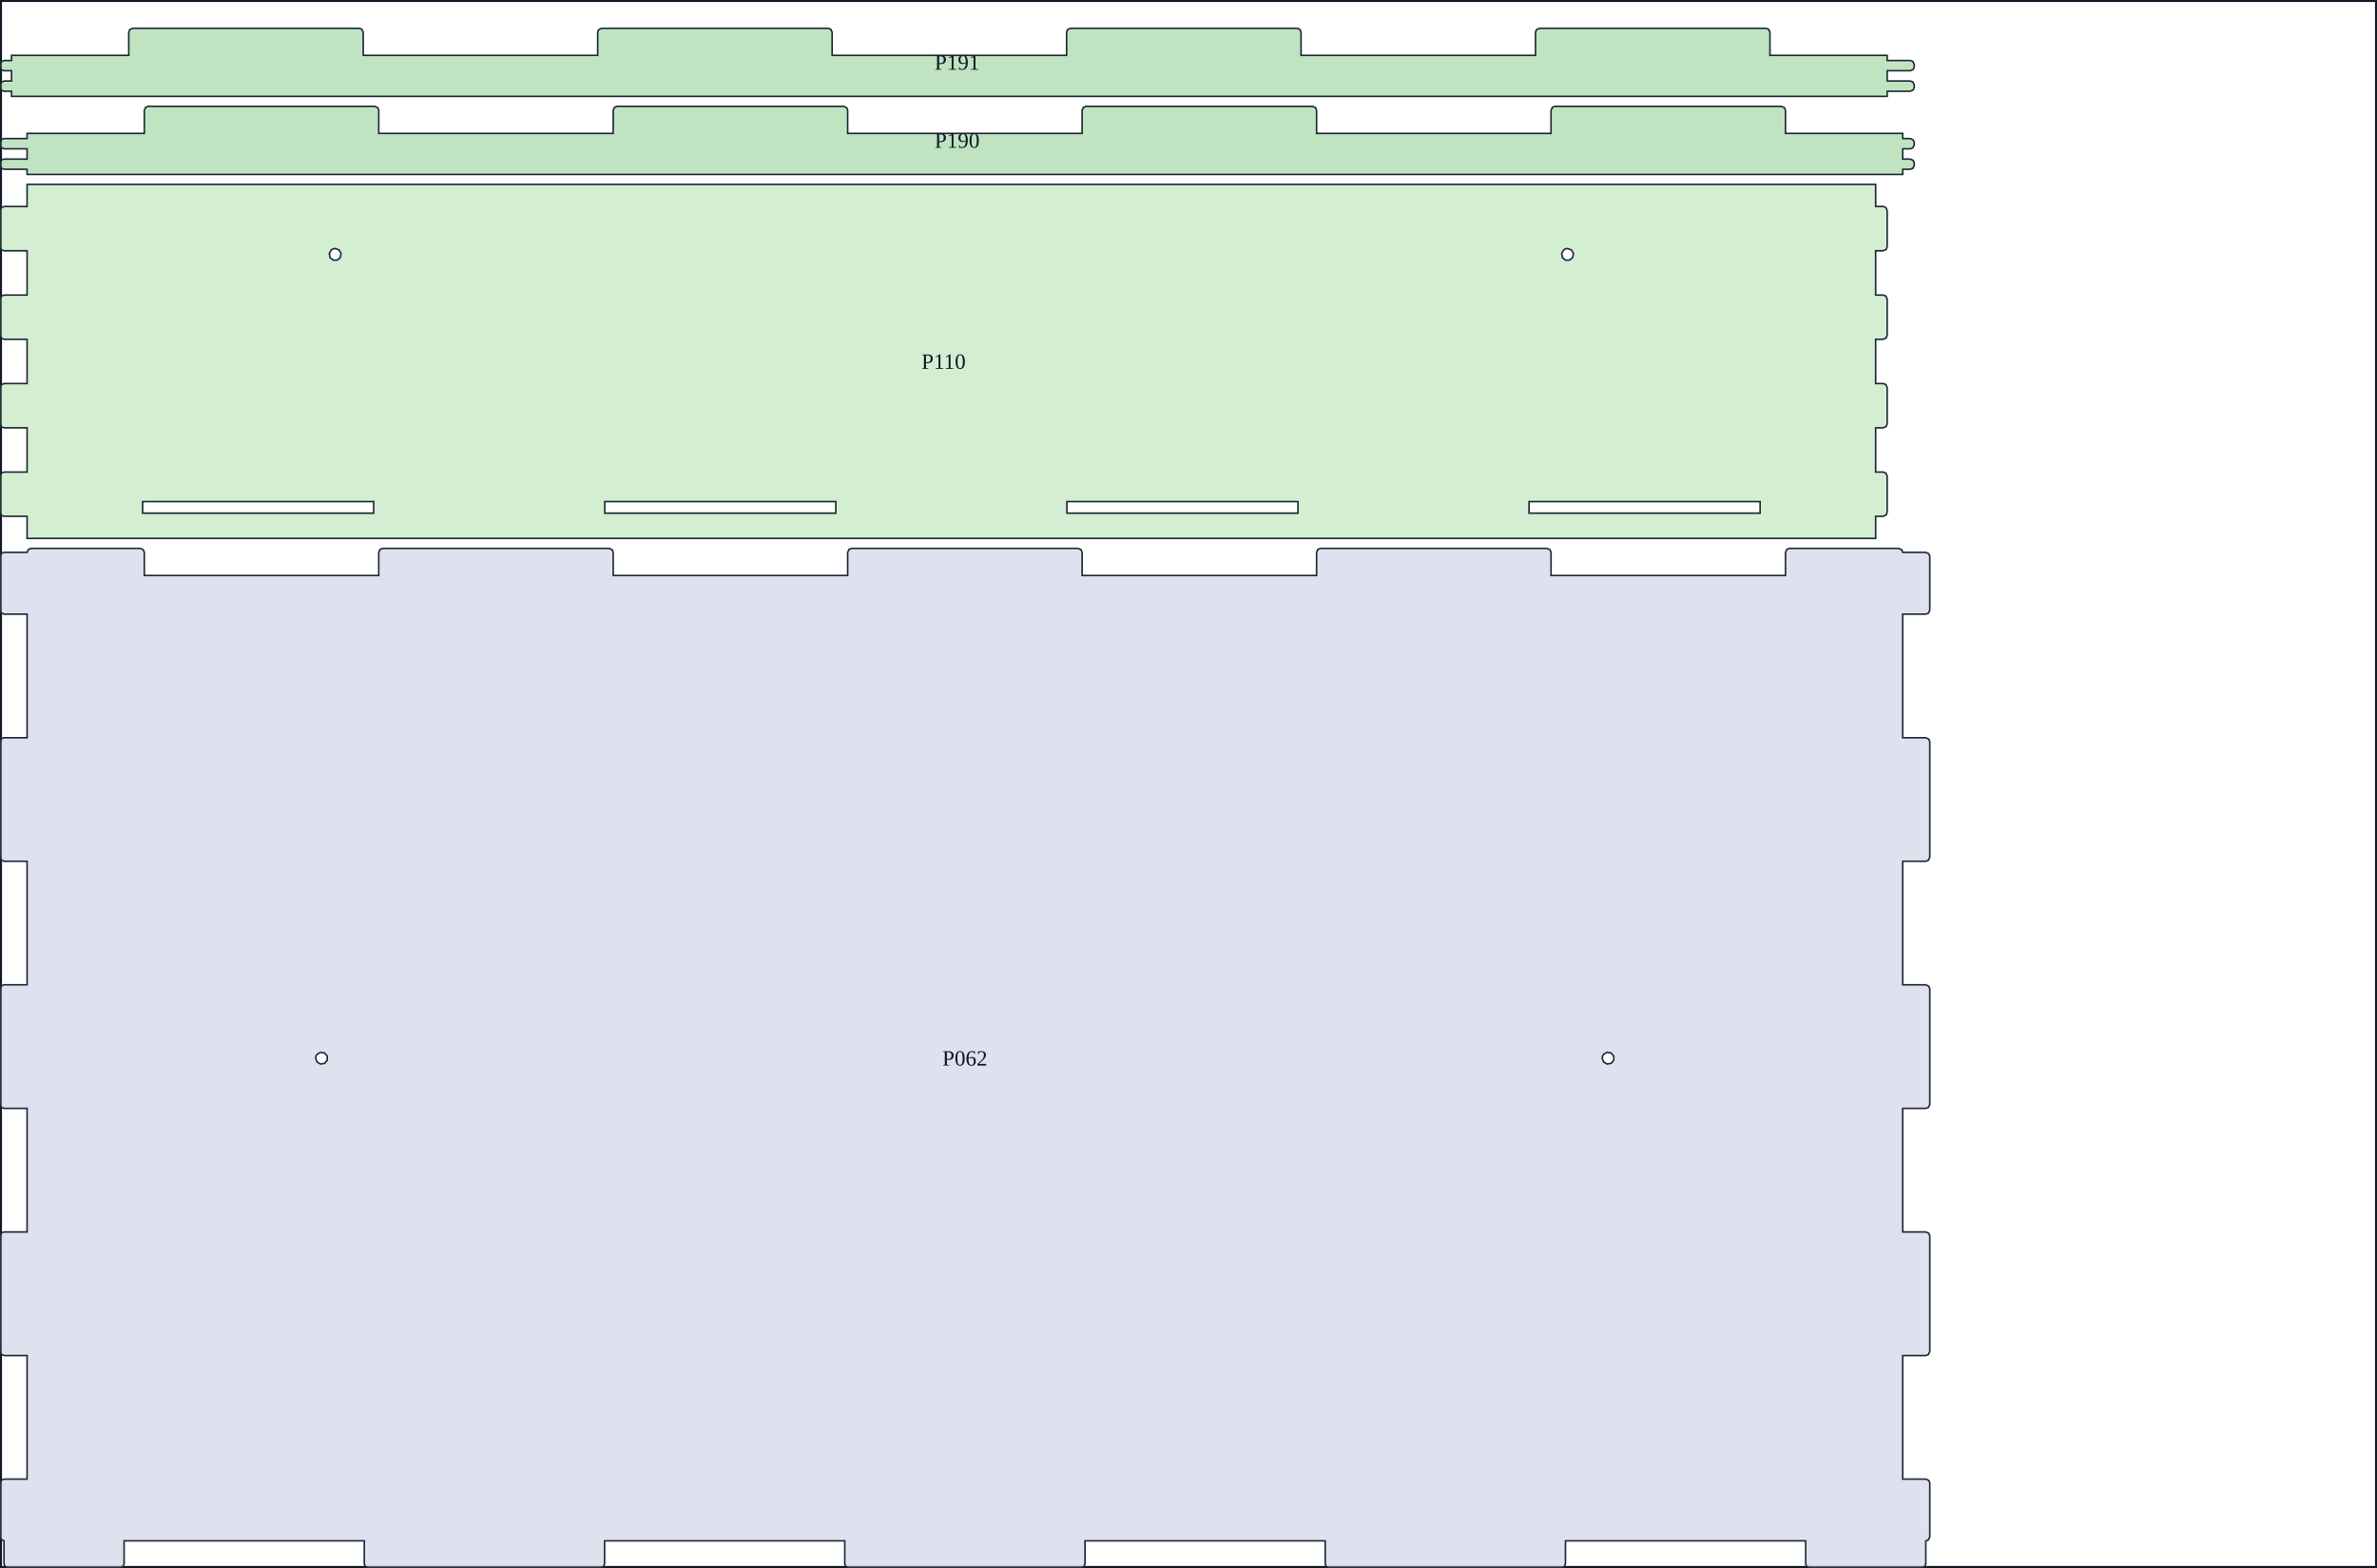
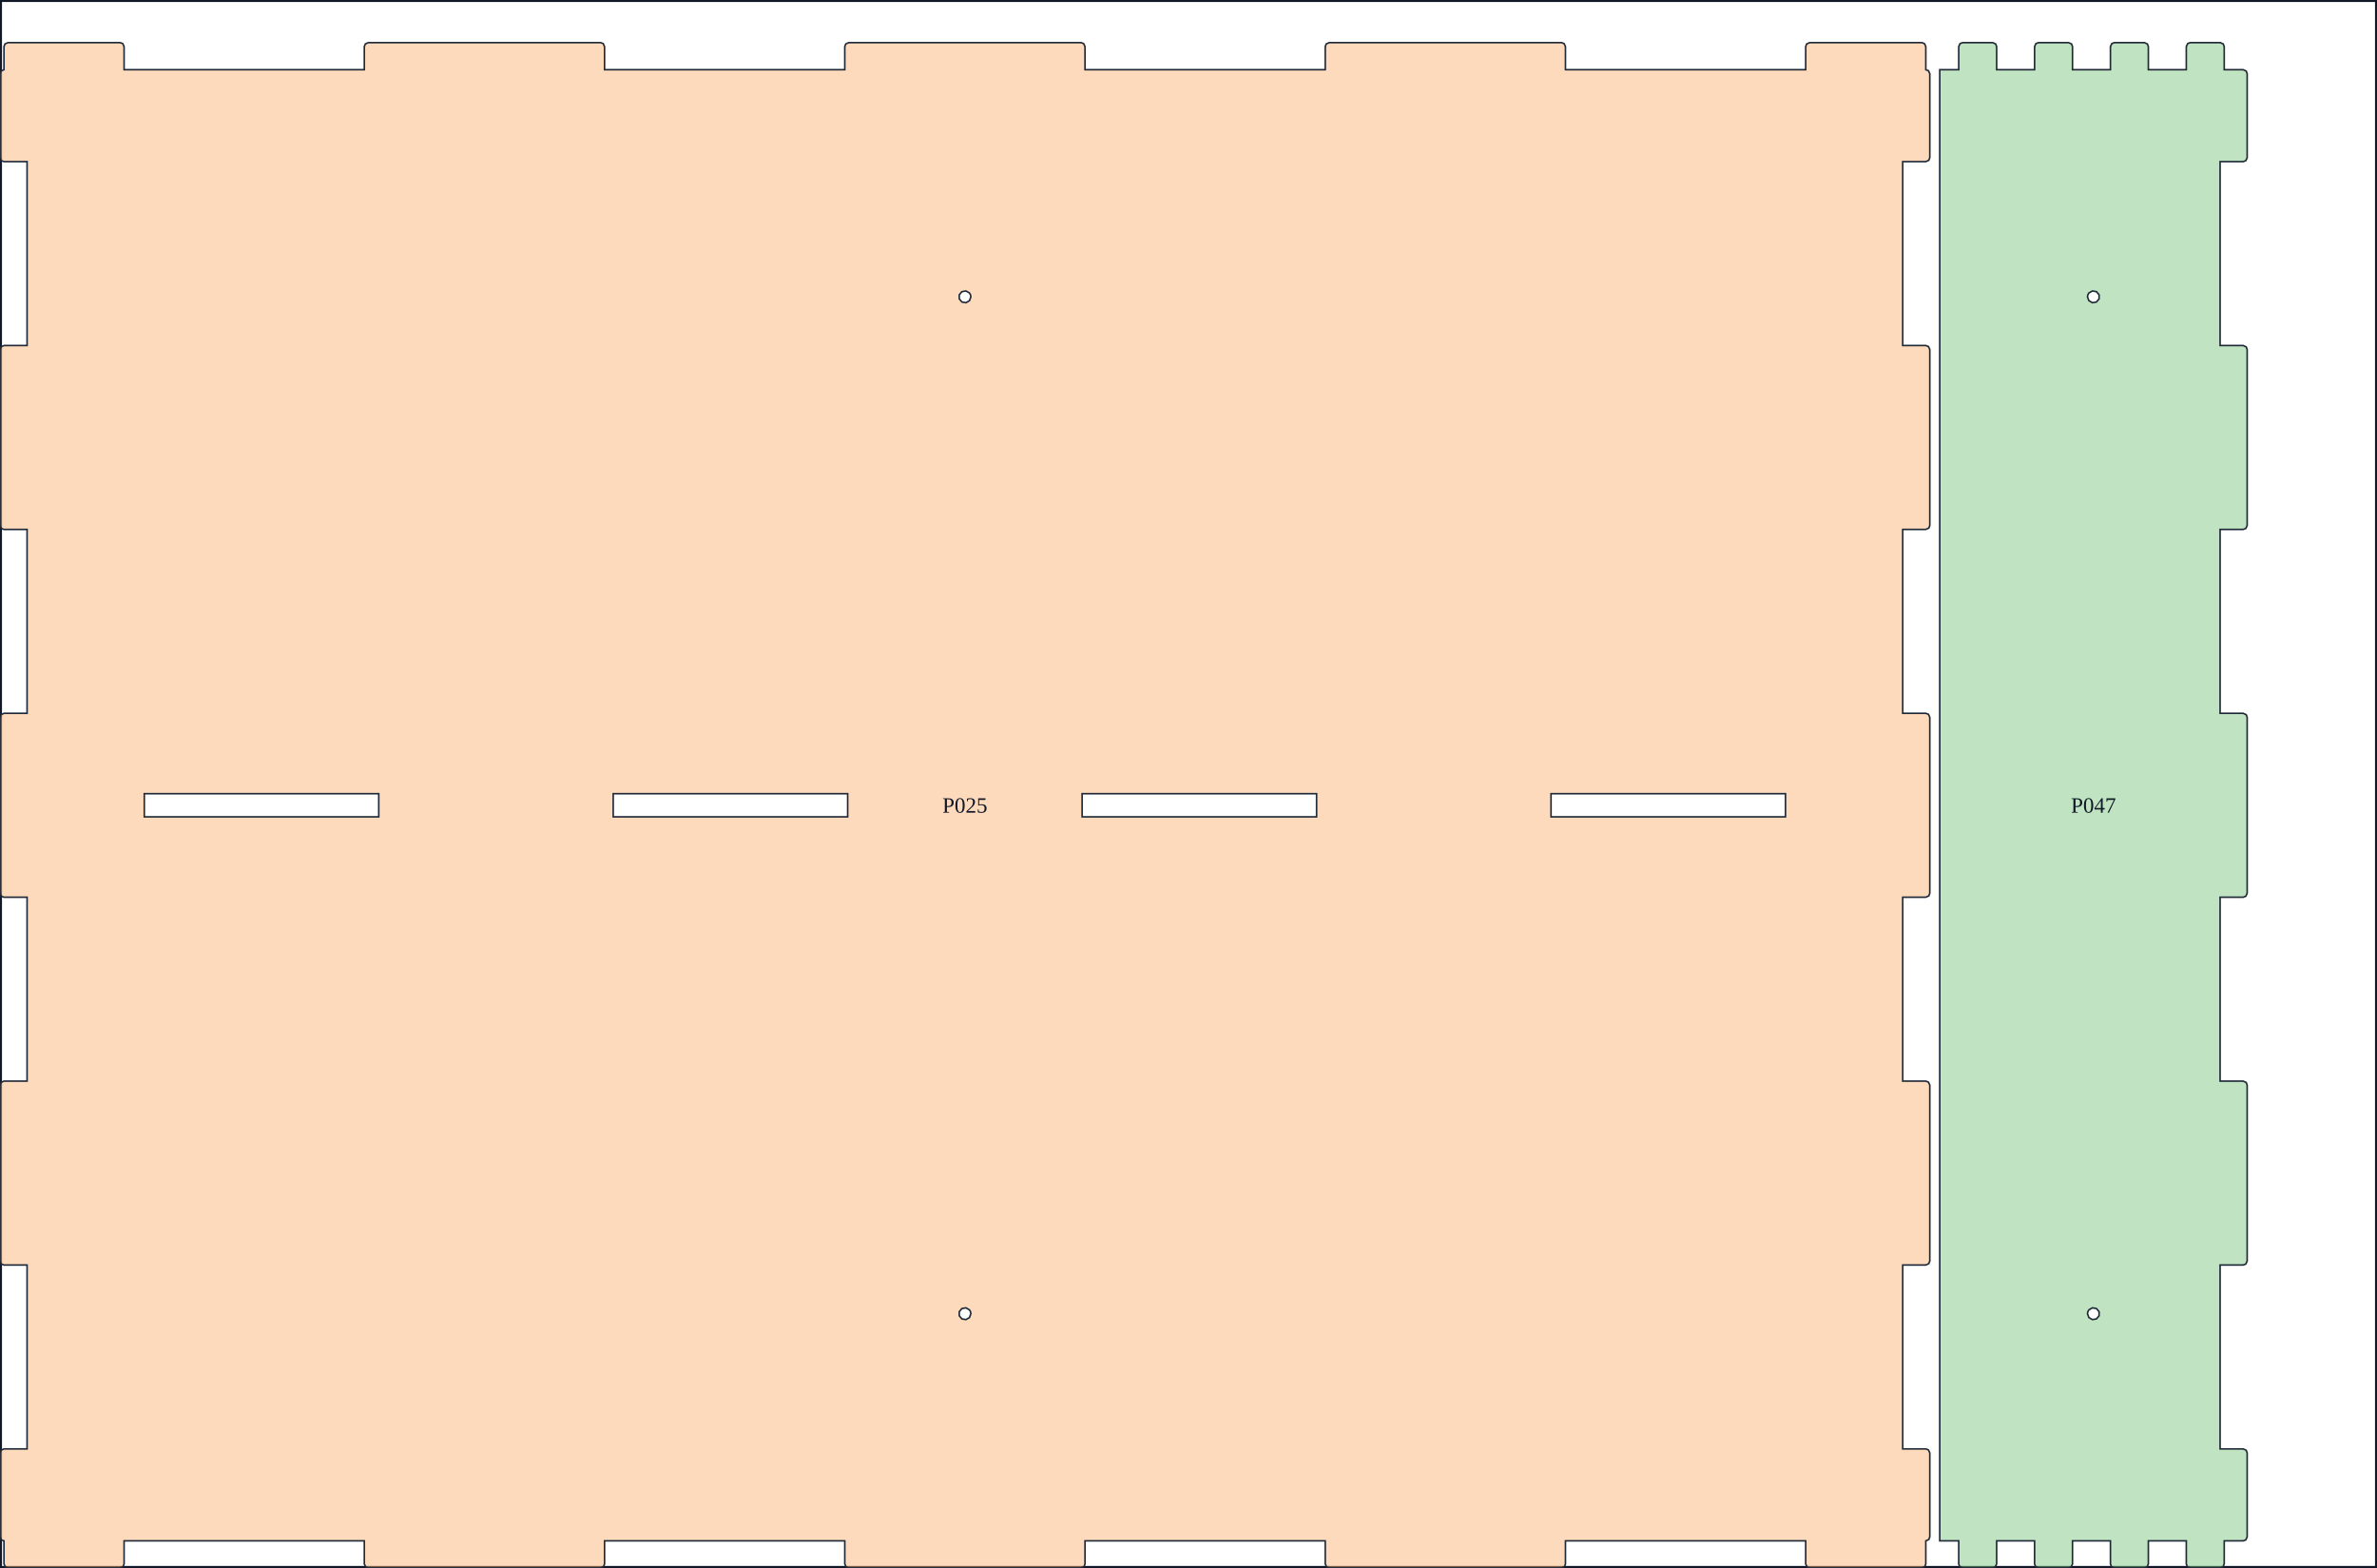
<svg xmlns="http://www.w3.org/2000/svg" width="1193.8mm" height="787.4mm" viewBox="0 0 1193.8 787.4">
  <rect width="1193.8" height="787.4" fill="white" stroke="#111827" stroke-width="2" />
  <g transform="translate(0 787.4) scale(1 -1)">
-     <path d="M 2.000 2.000 L 2.000 13.600 L 0.494 14.284 L 0.000 15.600 L 0.000 42.625 L 0.684 44.131 L 2.000 44.625 L 13.600 44.625 L 13.600 106.675 L 2.000 106.675 L 0.494 107.359 L 0.000 108.675 L 0.000 166.725 L 0.684 168.231 L 2.000 168.725 L 13.600 168.725 L 13.600 230.775 L 2.000 230.775 L 0.494 231.459 L 0.000 232.775 L 0.000 290.825 L 0.684 292.331 L 2.000 292.825 L 13.600 292.825 L 13.600 354.875 L 2.000 354.875 L 0.494 355.559 L 0.000 356.875 L 0.000 414.925 L 0.684 416.431 L 2.000 416.925 L 13.600 416.925 L 13.600 478.975 L 2.000 478.975 L 0.494 479.659 L 0.000 480.975 L 0.000 508.000 L 0.684 509.506 L 2.000 510.000 L 13.600 510.000 L 14.284 511.506 L 15.600 512.000 L 70.475 512.000 L 71.981 511.316 L 72.475 510.000 L 72.475 498.400 L 190.225 498.400 L 190.225 510.000 L 190.909 511.506 L 192.225 512.000 L 305.975 512.000 L 307.481 511.316 L 307.975 510.000 L 307.975 498.400 L 425.725 498.400 L 425.725 510.000 L 426.409 511.506 L 427.725 512.000 L 541.475 512.000 L 542.981 511.316 L 543.475 510.000 L 543.475 498.400 L 661.225 498.400 L 661.225 510.000 L 661.909 511.506 L 663.225 512.000 L 776.975 512.000 L 778.481 511.316 L 778.975 510.000 L 778.975 498.400 L 896.725 498.400 L 896.725 510.000 L 897.409 511.506 L 898.725 512.000 L 953.600 512.000 L 955.106 511.316 L 955.600 510.000 L 967.200 510.000 L 968.706 509.316 L 969.200 508.000 L 969.200 480.975 L 968.516 479.469 L 967.200 478.975 L 955.600 478.975 L 955.600 416.925 L 967.200 416.925 L 968.706 416.241 L 969.200 414.925 L 969.200 356.875 L 968.516 355.369 L 967.200 354.875 L 955.600 354.875 L 955.600 292.825 L 967.200 292.825 L 968.706 292.141 L 969.200 290.825 L 969.200 232.775 L 968.516 231.269 L 967.200 230.775 L 955.600 230.775 L 955.600 168.725 L 967.200 168.725 L 968.706 168.041 L 969.200 166.725 L 969.200 108.675 L 968.516 107.169 L 967.200 106.675 L 955.600 106.675 L 955.600 44.625 L 967.200 44.625 L 968.706 43.941 L 969.200 42.625 L 969.200 15.600 L 968.516 14.094 L 967.200 13.600 L 967.200 2.000 L 966.516 0.494 L 965.200 0.000 L 908.875 0.000 L 907.369 0.684 L 906.875 2.000 L 906.875 13.600 L 786.225 13.600 L 786.225 2.000 L 785.541 0.494 L 784.225 0.000 L 667.575 0.000 L 666.069 0.684 L 665.575 2.000 L 665.575 13.600 L 544.925 13.600 L 544.925 2.000 L 544.241 0.494 L 542.925 0.000 L 426.275 0.000 L 424.769 0.684 L 424.275 2.000 L 424.275 13.600 L 303.625 13.600 L 303.625 2.000 L 302.941 0.494 L 301.625 0.000 L 184.975 0.000 L 183.469 0.684 L 182.975 2.000 L 182.975 13.600 L 62.325 13.600 L 62.325 2.000 L 61.641 0.494 L 60.325 0.000 L 4.000 0.000 L 2.494 0.684 L 2.000 2.000 Z M 804.667 256.000 L 805.365 254.076 L 807.135 253.047 L 809.152 253.394 L 810.478 254.953 L 810.495 257.000 L 809.195 258.582 L 807.183 258.961 L 805.397 257.962 L 804.855 257.047 L 804.667 256.000 Z M 158.533 256.000 L 159.232 254.076 L 161.002 253.047 L 163.019 253.394 L 164.345 254.953 L 164.362 257.000 L 163.062 258.582 L 161.050 258.961 L 159.264 257.962 L 158.722 257.047 L 158.533 256.000 Z" fill="#bcbddc" fill-opacity="0.45" fill-rule="evenodd" stroke="#1f2937" stroke-width="0.8" />
-     <path d="M 945.800 550.337 L 942.000 550.337 L 942.000 572.562 L 945.800 572.562 L 947.306 573.247 L 947.800 574.562 L 947.800 592.788 L 947.116 594.294 L 945.800 594.788 L 942.000 594.788 L 942.000 617.013 L 945.800 617.013 L 947.306 617.697 L 947.800 619.013 L 947.800 637.237 L 947.116 638.744 L 945.800 639.237 L 942.000 639.237 L 942.000 661.462 L 945.800 661.462 L 947.306 662.147 L 947.800 663.462 L 947.800 681.688 L 947.116 683.194 L 945.800 683.688 L 942.000 683.688 L 942.000 694.800 L 13.600 694.800 L 13.600 683.688 L 2.000 683.688 L 0.494 683.003 L 0.000 681.688 L 0.000 663.462 L 0.684 661.956 L 2.000 661.462 L 13.600 661.462 L 13.600 639.237 L 2.000 639.237 L 0.494 638.553 L 0.000 637.237 L 0.000 619.013 L 0.684 617.506 L 2.000 617.013 L 13.600 617.013 L 13.600 594.788 L 2.000 594.788 L 0.494 594.103 L 0.000 592.788 L 0.000 574.562 L 0.684 573.056 L 2.000 572.562 L 13.600 572.562 L 13.600 550.337 L 2.000 550.337 L 0.494 549.653 L 0.000 548.337 L 0.000 530.112 L 0.684 528.606 L 2.000 528.112 L 13.600 528.112 L 13.600 517.000 L 942.000 517.000 L 942.000 528.112 L 945.800 528.112 L 947.306 528.797 L 947.800 530.112 L 947.800 548.337 L 947.116 549.844 L 945.800 550.337 Z M 767.925 535.500 L 883.975 535.500 L 883.975 529.700 L 767.925 529.700 L 767.925 535.500 Z M 535.825 535.500 L 651.875 535.500 L 651.875 531.150 L 651.875 529.700 L 535.825 529.700 L 535.825 535.500 Z M 787.267 662.600 L 789.191 661.902 L 790.219 660.132 L 789.873 658.114 L 788.313 656.788 L 786.266 656.772 L 784.685 658.072 L 784.306 660.083 L 785.305 661.870 L 786.220 662.412 L 787.267 662.600 Z M 303.725 535.500 L 419.775 535.500 L 419.775 529.700 L 303.725 529.700 L 303.725 535.500 Z M 71.625 535.500 L 187.675 535.500 L 187.675 529.700 L 71.625 529.700 L 71.625 535.500 Z M 168.333 662.600 L 170.258 661.902 L 171.286 660.132 L 170.940 658.114 L 169.380 656.788 L 167.333 656.772 L 165.752 658.072 L 165.373 660.083 L 166.372 661.870 L 167.287 662.412 L 168.333 662.600 Z" fill="#a1d99b" fill-opacity="0.45" fill-rule="evenodd" stroke="#1f2937" stroke-width="0.8" />
-     <path d="M 959.400 746.725 L 947.800 746.725 L 947.800 751.875 L 959.400 751.875 L 960.906 752.559 L 961.400 753.875 L 961.400 755.025 L 960.716 756.531 L 959.400 757.025 L 947.800 757.025 L 947.800 759.600 L 888.925 759.600 L 888.925 771.200 L 888.241 772.706 L 886.925 773.200 L 773.175 773.200 L 771.669 772.516 L 771.175 771.200 L 771.175 759.600 L 653.425 759.600 L 653.425 771.200 L 652.741 772.706 L 651.425 773.200 L 537.675 773.200 L 536.169 772.516 L 535.675 771.200 L 535.675 759.600 L 417.925 759.600 L 417.925 771.200 L 417.241 772.706 L 415.925 773.200 L 302.175 773.200 L 300.669 772.516 L 300.175 771.200 L 300.175 759.600 L 182.425 759.600 L 182.425 771.200 L 181.741 772.706 L 180.425 773.200 L 66.675 773.200 L 65.169 772.516 L 64.675 771.200 L 64.675 759.600 L 5.800 759.600 L 5.800 757.025 L 2.000 757.025 L 0.494 756.341 L 0.000 755.025 L 0.000 753.875 L 0.684 752.369 L 2.000 751.875 L 5.800 751.875 L 5.800 746.725 L 2.000 746.725 L 0.494 746.041 L 0.000 744.725 L 0.000 743.575 L 0.684 742.069 L 2.000 741.575 L 5.800 741.575 L 5.800 739.000 L 947.800 739.000 L 947.800 741.575 L 959.400 741.575 L 960.906 742.259 L 961.400 743.575 L 961.400 744.725 L 960.716 746.231 L 959.400 746.725 Z" fill="#74c476" fill-opacity="0.45" fill-rule="evenodd" stroke="#1f2937" stroke-width="0.8" />
-     <path d="M 2.000 707.525 L 13.600 707.525 L 13.600 712.675 L 2.000 712.675 L 0.494 713.359 L 0.000 714.675 L 0.000 715.825 L 0.684 717.331 L 2.000 717.825 L 13.600 717.825 L 13.600 720.400 L 72.475 720.400 L 72.475 732.000 L 73.159 733.506 L 74.475 734.000 L 188.225 734.000 L 189.731 733.316 L 190.225 732.000 L 190.225 720.400 L 307.975 720.400 L 307.975 732.000 L 308.659 733.506 L 309.975 734.000 L 423.725 734.000 L 425.231 733.316 L 425.725 732.000 L 425.725 720.400 L 543.475 720.400 L 543.475 732.000 L 544.159 733.506 L 545.475 734.000 L 659.225 734.000 L 660.731 733.316 L 661.225 732.000 L 661.225 720.400 L 778.975 720.400 L 778.975 732.000 L 779.659 733.506 L 780.975 734.000 L 894.725 734.000 L 896.231 733.316 L 896.725 732.000 L 896.725 720.400 L 955.600 720.400 L 955.600 717.825 L 959.400 717.825 L 960.906 717.141 L 961.400 715.825 L 961.400 714.675 L 960.716 713.169 L 959.400 712.675 L 955.600 712.675 L 955.600 707.525 L 959.400 707.525 L 960.906 706.841 L 961.400 705.525 L 961.400 704.375 L 960.716 702.869 L 959.400 702.375 L 955.600 702.375 L 955.600 699.800 L 13.600 699.800 L 13.600 702.375 L 2.000 702.375 L 0.494 703.059 L 0.000 704.375 L 0.000 705.525 L 0.684 707.031 L 2.000 707.525 Z" fill="#74c476" fill-opacity="0.45" fill-rule="evenodd" stroke="#1f2937" stroke-width="0.8" />
+     <path d="M 4.000 0.000 L 60.325 0.000 L 61.831 0.684 L 62.325 2.000 L 62.325 13.600 L 182.975 13.600 L 182.975 2.000 L 183.659 0.494 L 184.975 0.000 L 301.625 0.000 L 303.131 0.684 L 303.625 2.000 L 303.625 13.600 L 424.275 13.600 L 424.275 2.000 L 424.959 0.494 L 426.275 0.000 L 542.925 0.000 L 544.431 0.684 L 544.925 2.000 L 544.925 13.600 L 665.575 13.600 L 665.575 2.000 L 666.259 0.494 L 667.575 0.000 L 784.225 0.000 L 785.731 0.684 L 786.225 2.000 L 786.225 13.600 L 906.875 13.600 L 906.875 2.000 L 907.559 0.494 L 908.875 0.000 L 965.200 0.000 L 966.706 0.684 L 967.200 2.000 L 967.200 13.600 L 968.706 14.284 L 969.200 15.600 L 969.200 57.775 L 968.516 59.281 L 967.200 59.775 L 955.600 59.775 L 955.600 152.125 L 967.200 152.125 L 968.706 152.809 L 969.200 154.125 L 969.200 242.475 L 968.516 243.981 L 967.200 244.475 L 955.600 244.475 L 955.600 336.825 L 967.200 336.825 L 968.706 337.509 L 969.200 338.825 L 969.200 427.175 L 968.516 428.681 L 967.200 429.175 L 955.600 429.175 L 955.600 521.525 L 967.200 521.525 L 968.706 522.209 L 969.200 523.525 L 969.200 611.875 L 968.516 613.381 L 967.200 613.875 L 955.600 613.875 L 955.600 706.225 L 967.200 706.225 L 968.706 706.909 L 969.200 708.225 L 969.200 750.400 L 968.516 751.906 L 967.200 752.400 L 967.200 764.000 L 966.516 765.506 L 965.200 766.000 L 908.875 766.000 L 907.369 765.316 L 906.875 764.000 L 906.875 752.400 L 786.225 752.400 L 786.225 764.000 L 785.541 765.506 L 784.225 766.000 L 667.575 766.000 L 666.069 765.316 L 665.575 764.000 L 665.575 752.400 L 544.925 752.400 L 544.925 764.000 L 544.241 765.506 L 542.925 766.000 L 426.275 766.000 L 424.769 765.316 L 424.275 764.000 L 424.275 752.400 L 303.625 752.400 L 303.625 764.000 L 302.941 765.506 L 301.625 766.000 L 184.975 766.000 L 183.469 765.316 L 182.975 764.000 L 182.975 752.400 L 62.325 752.400 L 62.325 764.000 L 61.641 765.506 L 60.325 766.000 L 4.000 766.000 L 2.494 765.316 L 2.000 764.000 L 2.000 752.400 L 0.494 751.716 L 0.000 750.400 L 0.000 708.225 L 0.684 706.719 L 2.000 706.225 L 13.600 706.225 L 13.600 613.875 L 2.000 613.875 L 0.494 613.191 L 0.000 611.875 L 0.000 523.525 L 0.684 522.019 L 2.000 521.525 L 13.600 521.525 L 13.600 429.175 L 2.000 429.175 L 0.494 428.491 L 0.000 427.175 L 0.000 338.825 L 0.684 337.319 L 2.000 336.825 L 13.600 336.825 L 13.600 244.475 L 2.000 244.475 L 0.494 243.791 L 0.000 242.475 L 0.000 154.125 L 0.684 152.619 L 2.000 152.125 L 13.600 152.125 L 13.600 59.775 L 2.000 59.775 L 0.494 59.091 L 0.000 57.775 L 0.000 15.600 L 0.684 14.094 L 2.000 13.600 L 2.000 2.000 L 2.684 0.494 L 4.000 0.000 Z M 487.600 127.667 L 486.902 125.742 L 485.132 124.714 L 483.114 125.060 L 481.788 126.620 L 481.772 128.667 L 483.072 130.248 L 485.083 130.627 L 486.870 129.628 L 487.412 128.713 L 487.600 127.667 Z M 190.225 388.800 L 190.225 377.200 L 72.475 377.200 L 72.475 388.800 L 190.225 388.800 Z M 425.725 388.800 L 425.725 377.200 L 307.975 377.200 L 307.975 388.800 L 425.725 388.800 Z M 661.225 388.800 L 661.225 377.200 L 543.475 377.200 L 543.475 388.800 L 661.225 388.800 Z M 896.725 388.800 L 896.725 377.200 L 778.975 377.200 L 778.975 388.800 L 896.725 388.800 Z M 487.600 638.333 L 486.902 636.409 L 485.132 635.381 L 483.114 635.727 L 481.788 637.287 L 481.772 639.334 L 483.072 640.915 L 485.083 641.294 L 486.870 640.295 L 487.412 639.380 L 487.600 638.333 Z" fill="#fdae6b" fill-opacity="0.45" fill-rule="evenodd" stroke="#1f2937" stroke-width="0.8" />
+     <path d="M 1021.825 2.000 L 1021.825 13.600 L 1002.775 13.600 L 1002.775 2.000 L 1002.091 0.494 L 1000.775 0.000 L 985.725 0.000 L 984.219 0.684 L 983.725 2.000 L 983.725 13.600 L 974.200 13.600 L 974.200 752.400 L 983.725 752.400 L 983.725 764.000 L 984.409 765.506 L 985.725 766.000 L 1000.775 766.000 L 1002.281 765.316 L 1002.775 764.000 L 1002.775 752.400 L 1021.825 752.400 L 1021.825 764.000 L 1022.509 765.506 L 1023.825 766.000 L 1038.875 766.000 L 1040.381 765.316 L 1040.875 764.000 L 1040.875 752.400 L 1059.925 752.400 L 1059.925 764.000 L 1060.609 765.506 L 1061.925 766.000 L 1076.975 766.000 L 1078.481 765.316 L 1078.975 764.000 L 1078.975 752.400 L 1098.025 752.400 L 1098.025 764.000 L 1098.709 765.506 L 1100.025 766.000 L 1115.075 766.000 L 1116.581 765.316 L 1117.075 764.000 L 1117.075 752.400 L 1126.600 752.400 L 1128.106 751.716 L 1128.600 750.400 L 1128.600 708.225 L 1127.916 706.719 L 1126.600 706.225 L 1115.000 706.225 L 1115.000 613.875 L 1126.600 613.875 L 1128.106 613.191 L 1128.600 611.875 L 1128.600 523.525 L 1127.916 522.019 L 1126.600 521.525 L 1115.000 521.525 L 1115.000 429.175 L 1126.600 429.175 L 1128.106 428.491 L 1128.600 427.175 L 1128.600 338.825 L 1127.916 337.319 L 1126.600 336.825 L 1115.000 336.825 L 1115.000 244.475 L 1126.600 244.475 L 1128.106 243.791 L 1128.600 242.475 L 1128.600 154.125 L 1127.916 152.619 L 1126.600 152.125 L 1115.000 152.125 L 1115.000 59.775 L 1126.600 59.775 L 1128.106 59.091 L 1128.600 57.775 L 1128.600 15.600 L 1127.916 14.094 L 1126.600 13.600 L 1117.075 13.600 L 1117.075 2.000 L 1116.391 0.494 L 1115.075 0.000 L 1100.025 0.000 L 1098.519 0.684 L 1098.025 2.000 L 1098.025 13.600 L 1078.975 13.600 L 1078.975 2.000 L 1078.291 0.494 L 1076.975 0.000 L 1061.925 0.000 L 1060.419 0.684 L 1059.925 2.000 L 1059.925 13.600 L 1040.875 13.600 L 1040.875 2.000 L 1040.191 0.494 L 1038.875 0.000 L 1023.825 0.000 L 1022.319 0.684 L 1021.825 2.000 Z M 1048.400 127.667 L 1049.098 125.742 L 1050.868 124.714 L 1052.886 125.060 L 1054.212 126.620 L 1054.228 128.667 L 1052.928 130.248 L 1050.917 130.627 L 1049.130 129.628 L 1048.588 128.713 L 1048.400 127.667 Z M 1048.400 638.333 L 1049.098 636.409 L 1050.868 635.381 L 1052.886 635.727 L 1054.212 637.287 L 1054.228 639.334 L 1052.928 640.915 L 1050.917 641.294 L 1049.130 640.295 L 1048.588 639.380 L 1048.400 638.333 Z" fill="#74c476" fill-opacity="0.45" fill-rule="evenodd" stroke="#1f2937" stroke-width="0.8" />
  </g>
-   <text x="484.600" y="531.400" text-anchor="middle" dominant-baseline="central" font-size="11" fill="#111827">P062</text>
-   <text x="473.900" y="181.500" text-anchor="middle" dominant-baseline="central" font-size="11" fill="#111827">P110</text>
-   <text x="480.700" y="31.300" text-anchor="middle" dominant-baseline="central" font-size="11" fill="#111827">P191</text>
-   <text x="480.700" y="70.500" text-anchor="middle" dominant-baseline="central" font-size="11" fill="#111827">P190</text>
+   <text x="484.600" y="404.400" text-anchor="middle" dominant-baseline="central" font-size="11" fill="#111827">P025</text>
+   <text x="1051.400" y="404.400" text-anchor="middle" dominant-baseline="central" font-size="11" fill="#111827">P047</text>
</svg>
